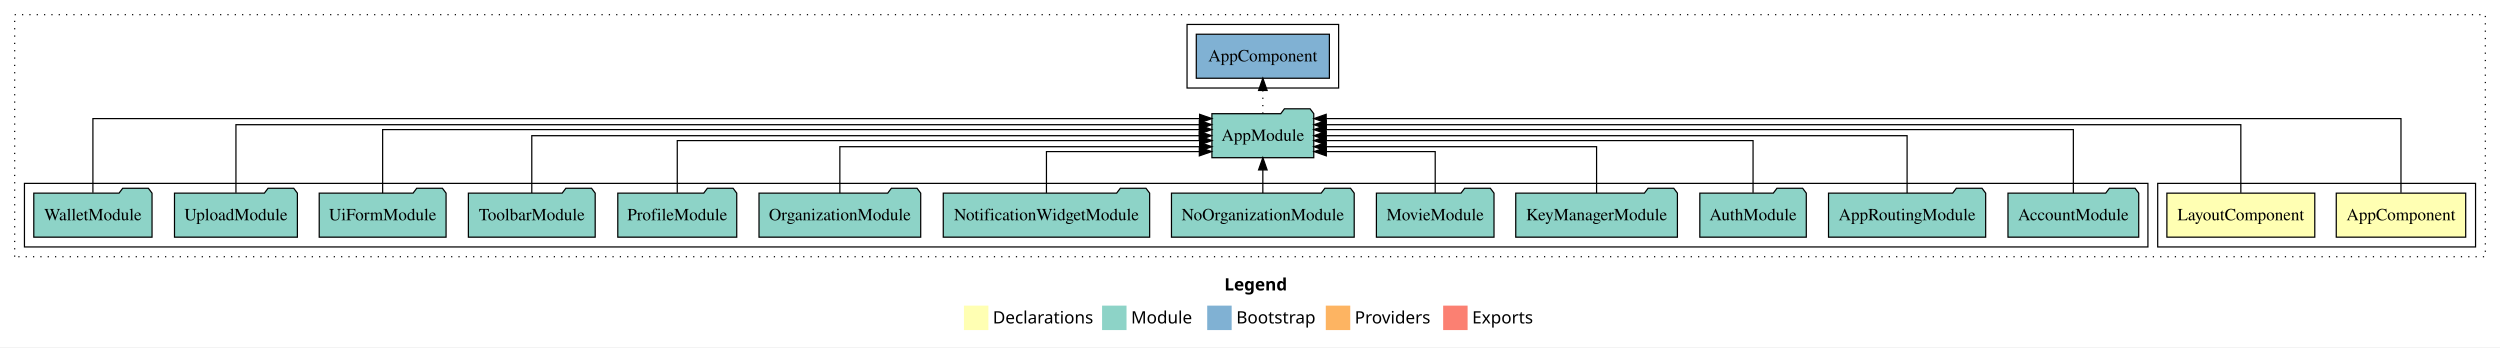
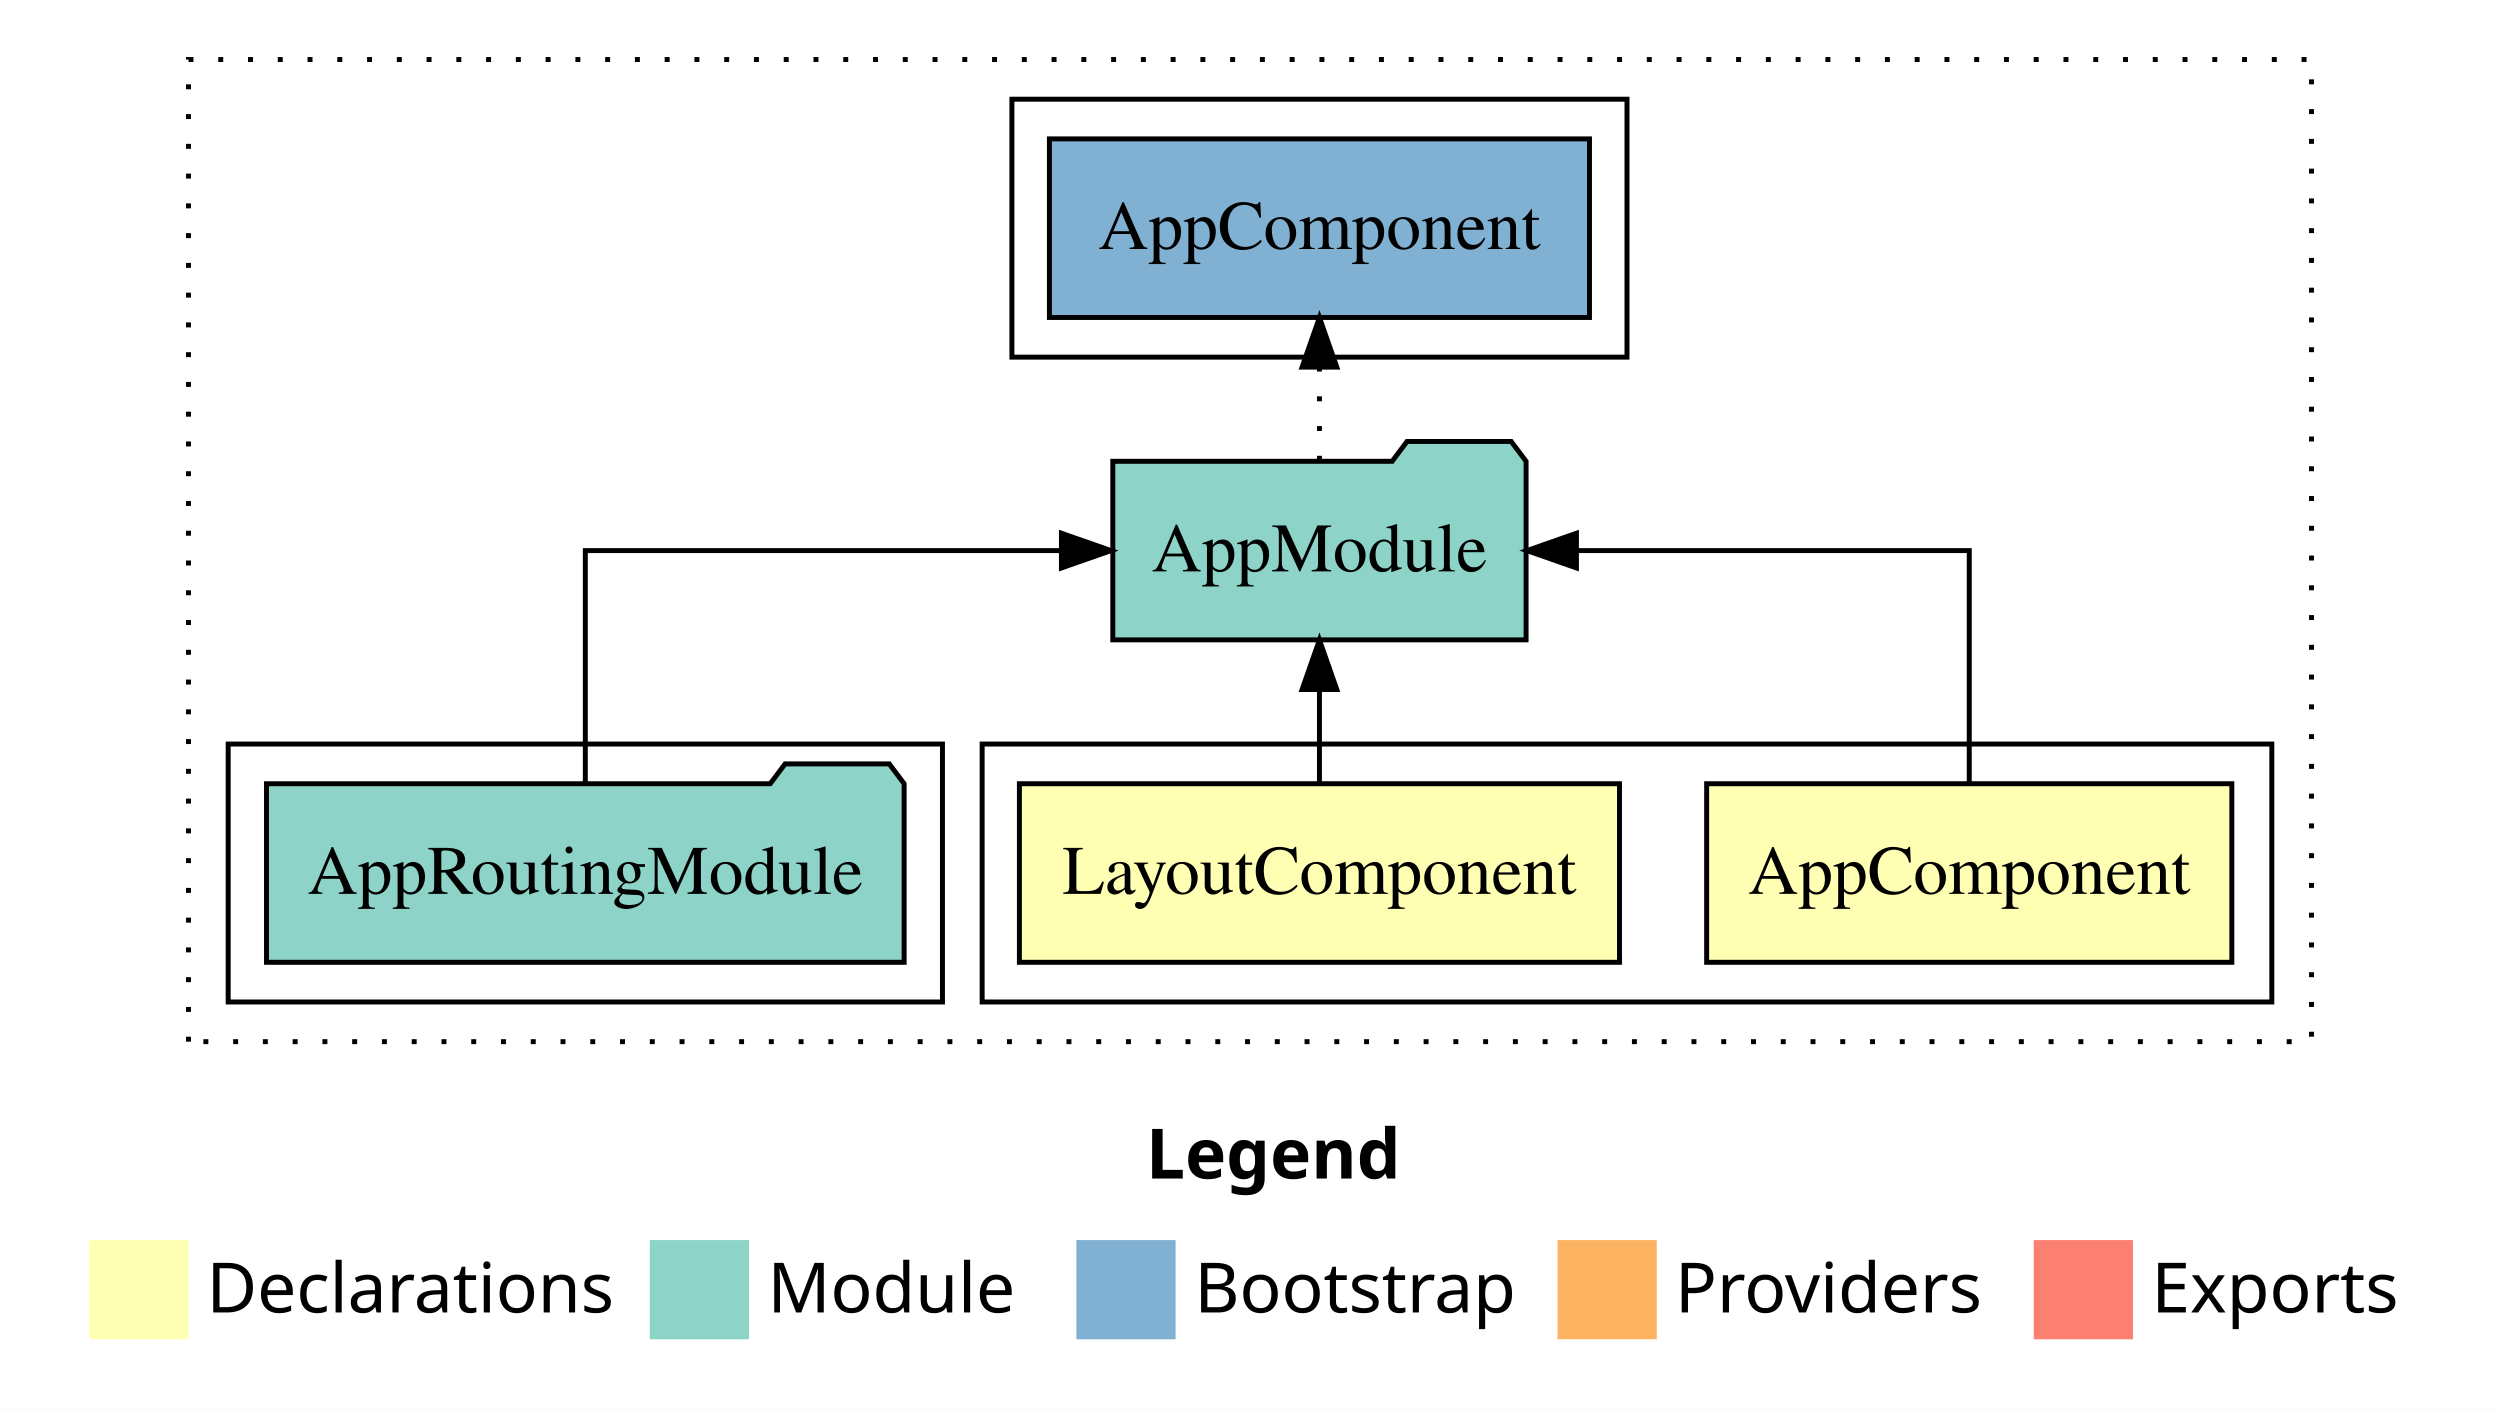
- <svg xmlns="http://www.w3.org/2000/svg" width="2045pt" height="284pt" viewBox="0.00 0.00 2045.00 284.00">
+ <svg xmlns="http://www.w3.org/2000/svg" width="504pt" height="284pt" viewBox="0.00 0.00 504.00 284.00">
  <g id="graph0" class="graph" transform="scale(1 1) rotate(0) translate(4 280)">
-     <polygon fill="#ffffff" stroke="transparent" points="-4,4 -4,-280 2041,-280 2041,4 -4,4" />
-     <text text-anchor="start" x="997.509" y="-42.4" font-family="sans-serif" font-weight="bold" font-size="14.00" fill="#000000">Legend</text>
-     <polygon fill="#ffffb3" stroke="transparent" points="784.5,-10 784.5,-30 804.5,-30 804.5,-10 784.5,-10" />
-     <text text-anchor="start" x="808.129" y="-15.4" font-family="sans-serif" font-size="14.00" fill="#000000">  Declarations</text>
-     <polygon fill="#8dd3c7" stroke="transparent" points="897.5,-10 897.5,-30 917.5,-30 917.5,-10 897.5,-10" />
-     <text text-anchor="start" x="921.225" y="-15.4" font-family="sans-serif" font-size="14.00" fill="#000000">  Module</text>
-     <polygon fill="#80b1d3" stroke="transparent" points="983.5,-10 983.5,-30 1003.5,-30 1003.5,-10 983.5,-10" />
-     <text text-anchor="start" x="1007.281" y="-15.4" font-family="sans-serif" font-size="14.00" fill="#000000">  Bootstrap</text>
-     <polygon fill="#fdb462" stroke="transparent" points="1080.5,-10 1080.5,-30 1100.5,-30 1100.5,-10 1080.5,-10" />
-     <text text-anchor="start" x="1104.173" y="-15.4" font-family="sans-serif" font-size="14.00" fill="#000000">  Providers</text>
-     <polygon fill="#fb8072" stroke="transparent" points="1176.5,-10 1176.5,-30 1196.5,-30 1196.5,-10 1176.5,-10" />
-     <text text-anchor="start" x="1200.226" y="-15.4" font-family="sans-serif" font-size="14.00" fill="#000000">  Exports</text>
+     <polygon fill="#ffffff" stroke="transparent" points="-4,4 -4,-280 500,-280 500,4 -4,4" />
+     <text text-anchor="start" x="227.009" y="-42.4" font-family="sans-serif" font-weight="bold" font-size="14.00" fill="#000000">Legend</text>
+     <polygon fill="#ffffb3" stroke="transparent" points="14,-10 14,-30 34,-30 34,-10 14,-10" />
+     <text text-anchor="start" x="37.629" y="-15.4" font-family="sans-serif" font-size="14.00" fill="#000000">  Declarations</text>
+     <polygon fill="#8dd3c7" stroke="transparent" points="127,-10 127,-30 147,-30 147,-10 127,-10" />
+     <text text-anchor="start" x="150.725" y="-15.4" font-family="sans-serif" font-size="14.00" fill="#000000">  Module</text>
+     <polygon fill="#80b1d3" stroke="transparent" points="213,-10 213,-30 233,-30 233,-10 213,-10" />
+     <text text-anchor="start" x="236.781" y="-15.4" font-family="sans-serif" font-size="14.00" fill="#000000">  Bootstrap</text>
+     <polygon fill="#fdb462" stroke="transparent" points="310,-10 310,-30 330,-30 330,-10 310,-10" />
+     <text text-anchor="start" x="333.673" y="-15.4" font-family="sans-serif" font-size="14.00" fill="#000000">  Providers</text>
+     <polygon fill="#fb8072" stroke="transparent" points="406,-10 406,-30 426,-30 426,-10 406,-10" />
+     <text text-anchor="start" x="429.726" y="-15.4" font-family="sans-serif" font-size="14.00" fill="#000000">  Exports</text>
    <g id="clust1" class="cluster">
-       <polygon fill="none" stroke="#000000" stroke-dasharray="1,5" points="8,-70 8,-268 2029,-268 2029,-70 8,-70" />
+       <polygon fill="none" stroke="#000000" stroke-dasharray="1,5" points="34,-70 34,-268 462,-268 462,-70 34,-70" />
    </g>
    <g id="clust2" class="cluster">
-       <polygon fill="none" stroke="#000000" points="1761,-78 1761,-130 2021,-130 2021,-78 1761,-78" />
+       <polygon fill="none" stroke="#000000" points="194,-78 194,-130 454,-130 454,-78 194,-78" />
    </g>
    <g id="clust5" class="cluster">
-       <polygon fill="none" stroke="#000000" points="16,-78 16,-130 1753,-130 1753,-78 16,-78" />
+       <polygon fill="none" stroke="#000000" points="42,-78 42,-130 186,-130 186,-78 42,-78" />
    </g>
    <g id="clust7" class="cluster">
-       <polygon fill="none" stroke="#000000" points="967,-208 967,-260 1091,-260 1091,-208 967,-208" />
+       <polygon fill="none" stroke="#000000" points="200,-208 200,-260 324,-260 324,-208 200,-208" />
    </g>
    <g id="node1" class="node">
-       <polygon fill="#ffffb3" stroke="#000000" points="2012.94,-122 1907.06,-122 1907.06,-86 2012.94,-86 2012.94,-122" />
-       <text text-anchor="middle" x="1960" y="-99.8" font-family="Times,serif" font-size="14.00" fill="#000000">AppComponent</text>
+       <polygon fill="#ffffb3" stroke="#000000" points="445.94,-122 340.06,-122 340.06,-86 445.94,-86 445.94,-122" />
+       <text text-anchor="middle" x="393" y="-99.8" font-family="Times,serif" font-size="14.00" fill="#000000">AppComponent</text>
    </g>
    <g id="node3" class="node">
-       <polygon fill="#8dd3c7" stroke="#000000" points="1070.657,-187 1067.657,-191 1046.657,-191 1043.657,-187 987.343,-187 987.343,-151 1070.657,-151 1070.657,-187" />
-       <text text-anchor="middle" x="1029" y="-164.8" font-family="Times,serif" font-size="14.00" fill="#000000">AppModule</text>
+       <polygon fill="#8dd3c7" stroke="#000000" points="303.657,-187 300.657,-191 279.657,-191 276.657,-187 220.343,-187 220.343,-151 303.657,-151 303.657,-187" />
+       <text text-anchor="middle" x="262" y="-164.8" font-family="Times,serif" font-size="14.00" fill="#000000">AppModule</text>
    </g>
    <g id="edge1" class="edge">
-       <path fill="none" stroke="#000000" d="M1960,-122.323C1960,-145.66 1960,-183 1960,-183 1960,-183 1080.812,-183 1080.812,-183" />
-       <polygon fill="#000000" stroke="#000000" points="1080.812,-179.5 1070.812,-183 1080.812,-186.5 1080.812,-179.5" />
+       <path fill="none" stroke="#000000" d="M393,-122.106C393,-141.339 393,-169 393,-169 393,-169 313.809,-169 313.809,-169" />
+       <polygon fill="#000000" stroke="#000000" points="313.809,-165.5 303.809,-169 313.809,-172.5 313.809,-165.5" />
    </g>
    <g id="node2" class="node">
-       <polygon fill="#ffffb3" stroke="#000000" points="1889.49,-122 1768.51,-122 1768.51,-86 1889.49,-86 1889.49,-122" />
-       <text text-anchor="middle" x="1829" y="-99.8" font-family="Times,serif" font-size="14.00" fill="#000000">LayoutComponent</text>
+       <polygon fill="#ffffb3" stroke="#000000" points="322.49,-122 201.51,-122 201.51,-86 322.49,-86 322.49,-122" />
+       <text text-anchor="middle" x="262" y="-99.8" font-family="Times,serif" font-size="14.00" fill="#000000">LayoutComponent</text>
    </g>
    <g id="edge2" class="edge">
-       <path fill="none" stroke="#000000" d="M1829,-122.292C1829,-144.206 1829,-178 1829,-178 1829,-178 1080.885,-178 1080.885,-178" />
-       <polygon fill="#000000" stroke="#000000" points="1080.885,-174.5 1070.885,-178 1080.885,-181.5 1080.885,-174.5" />
+       <path fill="none" stroke="#000000" d="M262,-122.106C262,-122.106 262,-140.991 262,-140.991" />
+       <polygon fill="#000000" stroke="#000000" points="258.5,-140.991 262,-150.991 265.5,-140.991 258.5,-140.991" />
    </g>
-     <g id="node17" class="node">
-       <polygon fill="#80b1d3" stroke="#000000" points="1083.439,-252 974.561,-252 974.561,-216 1083.439,-216 1083.439,-252" />
-       <text text-anchor="middle" x="1029" y="-229.8" font-family="Times,serif" font-size="14.00" fill="#000000">AppComponent </text>
+     <g id="node5" class="node">
+       <polygon fill="#80b1d3" stroke="#000000" points="316.439,-252 207.561,-252 207.561,-216 316.439,-216 316.439,-252" />
+       <text text-anchor="middle" x="262" y="-229.8" font-family="Times,serif" font-size="14.00" fill="#000000">AppComponent </text>
    </g>
-     <g id="edge16" class="edge">
-       <path fill="none" stroke="#000000" stroke-dasharray="1,5" d="M1029,-187.106C1029,-187.106 1029,-205.991 1029,-205.991" />
-       <polygon fill="#000000" stroke="#000000" points="1025.5,-205.991 1029,-215.991 1032.5,-205.991 1025.5,-205.991" />
+     <g id="edge4" class="edge">
+       <path fill="none" stroke="#000000" stroke-dasharray="1,5" d="M262,-187.106C262,-187.106 262,-205.991 262,-205.991" />
+       <polygon fill="#000000" stroke="#000000" points="258.5,-205.991 262,-215.991 265.5,-205.991 258.5,-205.991" />
    </g>
    <g id="node4" class="node">
-       <polygon fill="#8dd3c7" stroke="#000000" points="1745.476,-122 1742.476,-126 1721.476,-126 1718.476,-122 1638.524,-122 1638.524,-86 1745.476,-86 1745.476,-122" />
-       <text text-anchor="middle" x="1692" y="-99.8" font-family="Times,serif" font-size="14.00" fill="#000000">AccountModule</text>
+       <polygon fill="#8dd3c7" stroke="#000000" points="178.274,-122 175.274,-126 154.274,-126 151.274,-122 49.726,-122 49.726,-86 178.274,-86 178.274,-122" />
+       <text text-anchor="middle" x="114" y="-99.8" font-family="Times,serif" font-size="14.00" fill="#000000">AppRoutingModule</text>
    </g>
    <g id="edge3" class="edge">
-       <path fill="none" stroke="#000000" d="M1692,-122.027C1692,-142.767 1692,-174 1692,-174 1692,-174 1080.725,-174 1080.725,-174" />
-       <polygon fill="#000000" stroke="#000000" points="1080.725,-170.5 1070.725,-174 1080.725,-177.5 1080.725,-170.5" />
-     </g>
-     <g id="node5" class="node">
-       <polygon fill="#8dd3c7" stroke="#000000" points="1620.274,-122 1617.274,-126 1596.274,-126 1593.274,-122 1491.726,-122 1491.726,-86 1620.274,-86 1620.274,-122" />
-       <text text-anchor="middle" x="1556" y="-99.8" font-family="Times,serif" font-size="14.00" fill="#000000">AppRoutingModule</text>
-     </g>
-     <g id="edge4" class="edge">
-       <path fill="none" stroke="#000000" d="M1556,-122.106C1556,-141.339 1556,-169 1556,-169 1556,-169 1080.793,-169 1080.793,-169" />
-       <polygon fill="#000000" stroke="#000000" points="1080.793,-165.5 1070.793,-169 1080.793,-172.5 1080.793,-165.5" />
-     </g>
-     <g id="node6" class="node">
-       <polygon fill="#8dd3c7" stroke="#000000" points="1473.548,-122 1470.548,-126 1449.548,-126 1446.548,-122 1386.452,-122 1386.452,-86 1473.548,-86 1473.548,-122" />
-       <text text-anchor="middle" x="1430" y="-99.8" font-family="Times,serif" font-size="14.00" fill="#000000">AuthModule</text>
-     </g>
-     <g id="edge5" class="edge">
-       <path fill="none" stroke="#000000" d="M1430,-122.302C1430,-140.27 1430,-165 1430,-165 1430,-165 1080.779,-165 1080.779,-165" />
-       <polygon fill="#000000" stroke="#000000" points="1080.779,-161.5 1070.779,-165 1080.779,-168.5 1080.779,-161.5" />
-     </g>
-     <g id="node7" class="node">
-       <polygon fill="#8dd3c7" stroke="#000000" points="1368.12,-122 1365.12,-126 1344.12,-126 1341.12,-122 1235.88,-122 1235.88,-86 1368.12,-86 1368.12,-122" />
-       <text text-anchor="middle" x="1302" y="-99.8" font-family="Times,serif" font-size="14.00" fill="#000000">KeyManagerModule</text>
-     </g>
-     <g id="edge6" class="edge">
-       <path fill="none" stroke="#000000" d="M1302,-122.027C1302,-138.398 1302,-160 1302,-160 1302,-160 1080.76,-160 1080.76,-160" />
-       <polygon fill="#000000" stroke="#000000" points="1080.76,-156.5 1070.76,-160 1080.76,-163.5 1080.76,-156.5" />
-     </g>
-     <g id="node8" class="node">
-       <polygon fill="#8dd3c7" stroke="#000000" points="1218.1,-122 1215.1,-126 1194.1,-126 1191.1,-122 1121.9,-122 1121.9,-86 1218.1,-86 1218.1,-122" />
-       <text text-anchor="middle" x="1170" y="-99.8" font-family="Times,serif" font-size="14.00" fill="#000000">MovieModule</text>
-     </g>
-     <g id="edge7" class="edge">
-       <path fill="none" stroke="#000000" d="M1170,-122.187C1170,-137.182 1170,-156 1170,-156 1170,-156 1080.923,-156 1080.923,-156" />
-       <polygon fill="#000000" stroke="#000000" points="1080.923,-152.5 1070.923,-156 1080.923,-159.5 1080.923,-152.5" />
-     </g>
-     <g id="node9" class="node">
-       <polygon fill="#8dd3c7" stroke="#000000" points="1103.739,-122 1100.739,-126 1079.739,-126 1076.739,-122 954.261,-122 954.261,-86 1103.739,-86 1103.739,-122" />
-       <text text-anchor="middle" x="1029" y="-99.8" font-family="Times,serif" font-size="14.00" fill="#000000">NoOrganizationModule</text>
-     </g>
-     <g id="edge8" class="edge">
-       <path fill="none" stroke="#000000" d="M1029,-122.106C1029,-122.106 1029,-140.991 1029,-140.991" />
-       <polygon fill="#000000" stroke="#000000" points="1025.5,-140.991 1029,-150.991 1032.5,-140.991 1025.5,-140.991" />
-     </g>
-     <g id="node10" class="node">
-       <polygon fill="#8dd3c7" stroke="#000000" points="936.41,-122 933.41,-126 912.41,-126 909.41,-122 767.59,-122 767.59,-86 936.41,-86 936.41,-122" />
-       <text text-anchor="middle" x="852" y="-99.8" font-family="Times,serif" font-size="14.00" fill="#000000">NotificationWidgetModule</text>
-     </g>
-     <g id="edge9" class="edge">
-       <path fill="none" stroke="#000000" d="M852,-122.187C852,-137.182 852,-156 852,-156 852,-156 977.053,-156 977.053,-156" />
-       <polygon fill="#000000" stroke="#000000" points="977.053,-159.5 987.053,-156 977.053,-152.5 977.053,-159.5" />
-     </g>
-     <g id="node11" class="node">
-       <polygon fill="#8dd3c7" stroke="#000000" points="749.133,-122 746.133,-126 725.133,-126 722.133,-122 616.867,-122 616.867,-86 749.133,-86 749.133,-122" />
-       <text text-anchor="middle" x="683" y="-99.8" font-family="Times,serif" font-size="14.00" fill="#000000">OrganizationModule</text>
-     </g>
-     <g id="edge10" class="edge">
-       <path fill="none" stroke="#000000" d="M683,-122.027C683,-138.398 683,-160 683,-160 683,-160 977.264,-160 977.264,-160" />
-       <polygon fill="#000000" stroke="#000000" points="977.264,-163.5 987.264,-160 977.264,-156.5 977.264,-163.5" />
-     </g>
-     <g id="node12" class="node">
-       <polygon fill="#8dd3c7" stroke="#000000" points="598.65,-122 595.65,-126 574.65,-126 571.65,-122 501.35,-122 501.35,-86 598.65,-86 598.65,-122" />
-       <text text-anchor="middle" x="550" y="-99.8" font-family="Times,serif" font-size="14.00" fill="#000000">ProfileModule</text>
-     </g>
-     <g id="edge11" class="edge">
-       <path fill="none" stroke="#000000" d="M550,-122.302C550,-140.27 550,-165 550,-165 550,-165 977.33,-165 977.33,-165" />
-       <polygon fill="#000000" stroke="#000000" points="977.33,-168.5 987.33,-165 977.33,-161.5 977.33,-168.5" />
-     </g>
-     <g id="node13" class="node">
-       <polygon fill="#8dd3c7" stroke="#000000" points="482.868,-122 479.868,-126 458.868,-126 455.868,-122 379.132,-122 379.132,-86 482.868,-86 482.868,-122" />
-       <text text-anchor="middle" x="431" y="-99.8" font-family="Times,serif" font-size="14.00" fill="#000000">ToolbarModule</text>
-     </g>
-     <g id="edge12" class="edge">
-       <path fill="none" stroke="#000000" d="M431,-122.106C431,-141.339 431,-169 431,-169 431,-169 976.95,-169 976.95,-169" />
-       <polygon fill="#000000" stroke="#000000" points="976.95,-172.5 986.95,-169 976.95,-165.5 976.95,-172.5" />
-     </g>
-     <g id="node14" class="node">
-       <polygon fill="#8dd3c7" stroke="#000000" points="360.881,-122 357.881,-126 336.881,-126 333.881,-122 257.119,-122 257.119,-86 360.881,-86 360.881,-122" />
-       <text text-anchor="middle" x="309" y="-99.8" font-family="Times,serif" font-size="14.00" fill="#000000">UiFormModule</text>
-     </g>
-     <g id="edge13" class="edge">
-       <path fill="none" stroke="#000000" d="M309,-122.027C309,-142.767 309,-174 309,-174 309,-174 977.178,-174 977.178,-174" />
-       <polygon fill="#000000" stroke="#000000" points="977.178,-177.5 987.178,-174 977.178,-170.5 977.178,-177.5" />
-     </g>
-     <g id="node15" class="node">
-       <polygon fill="#8dd3c7" stroke="#000000" points="239.262,-122 236.262,-126 215.262,-126 212.262,-122 138.738,-122 138.738,-86 239.262,-86 239.262,-122" />
-       <text text-anchor="middle" x="189" y="-99.8" font-family="Times,serif" font-size="14.00" fill="#000000">UploadModule</text>
-     </g>
-     <g id="edge14" class="edge">
-       <path fill="none" stroke="#000000" d="M189,-122.292C189,-144.206 189,-178 189,-178 189,-178 977.057,-178 977.057,-178" />
-       <polygon fill="#000000" stroke="#000000" points="977.057,-181.5 987.057,-178 977.057,-174.5 977.057,-181.5" />
-     </g>
-     <g id="node16" class="node">
-       <polygon fill="#8dd3c7" stroke="#000000" points="120.365,-122 117.365,-126 96.365,-126 93.365,-122 23.634,-122 23.634,-86 120.365,-86 120.365,-122" />
-       <text text-anchor="middle" x="72" y="-99.8" font-family="Times,serif" font-size="14.00" fill="#000000">WalletModule</text>
-     </g>
-     <g id="edge15" class="edge">
-       <path fill="none" stroke="#000000" d="M72,-122.323C72,-145.66 72,-183 72,-183 72,-183 977.264,-183 977.264,-183" />
-       <polygon fill="#000000" stroke="#000000" points="977.264,-186.5 987.264,-183 977.264,-179.5 977.264,-186.5" />
+       <path fill="none" stroke="#000000" d="M114,-122.106C114,-141.339 114,-169 114,-169 114,-169 209.985,-169 209.985,-169" />
+       <polygon fill="#000000" stroke="#000000" points="209.985,-172.5 219.985,-169 209.985,-165.5 209.985,-172.5" />
    </g>
  </g>
</svg>
